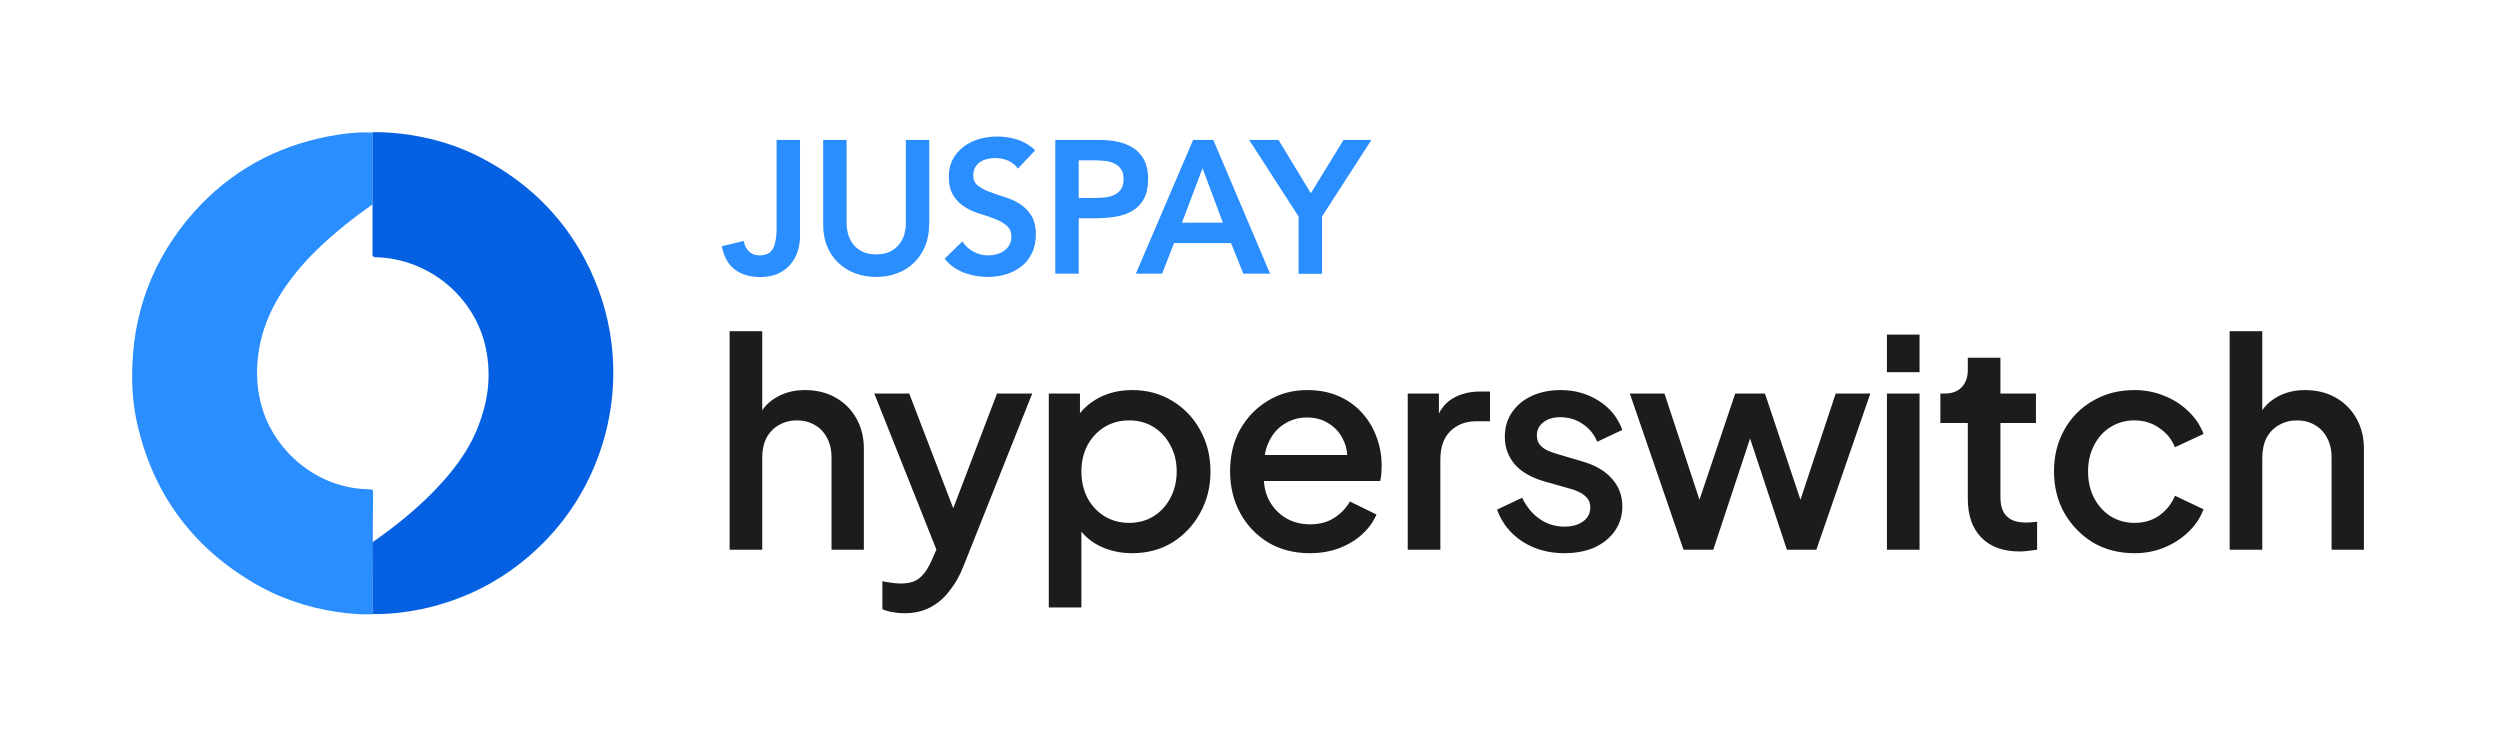
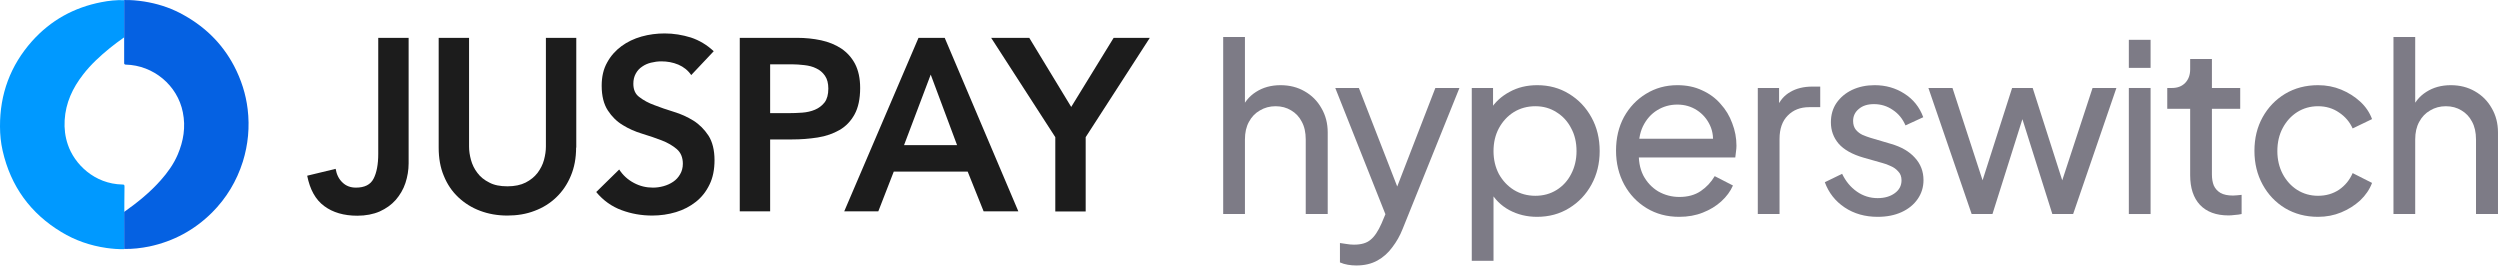
- <svg xmlns="http://www.w3.org/2000/svg" width="730" height="218" viewBox="0 0 730 218" fill="none">
-   <path fill-rule="evenodd" clip-rule="evenodd" d="M108.765 179.394C105.392 179.488 102.113 179.206 98.74 178.737C89.652 177.423 81.126 174.513 73.255 169.726C55.829 159.214 44.679 143.915 40.088 123.829C39.057 119.324 38.589 114.725 38.589 110.125C38.495 91.729 44.492 75.585 56.672 61.882C67.259 50.055 80.376 42.828 95.836 39.825C100.146 38.98 104.455 38.511 108.765 38.698C108.765 45.738 108.765 52.683 108.765 59.723C108.578 59.817 108.391 59.911 108.203 60.098C105.673 61.882 103.144 63.759 100.708 65.73C95.18 70.235 89.933 75.022 85.529 80.747C79.627 88.35 75.692 96.704 75.129 106.559C74.848 111.252 75.41 115.851 76.91 120.262C80.564 131.244 91.9 142.601 107.828 142.882C108.765 142.882 108.953 143.07 108.953 144.103C108.859 148.889 108.859 158.463 108.859 158.463C108.859 158.463 108.859 159.026 108.859 159.308C108.765 165.972 108.765 172.636 108.765 179.394Z" fill="#2B8EFF" />
-   <path fill-rule="evenodd" clip-rule="evenodd" d="M108.764 59.628C108.764 59.628 108.764 45.643 108.764 38.603C112.605 38.509 116.353 38.885 120.101 39.448C127.128 40.574 133.874 42.639 140.245 45.924C153.456 52.776 163.856 62.537 170.883 75.865C174.911 83.562 177.535 91.728 178.565 100.269C179.784 110.312 178.847 120.261 175.848 129.929C172.382 140.91 166.573 150.578 158.421 158.744C148.49 168.599 136.685 174.981 123.005 177.891C118.321 178.829 113.542 179.393 108.764 179.299C108.764 172.541 108.764 165.877 108.764 159.119C108.764 158.837 108.764 158.368 108.764 158.368C108.764 158.368 109.045 158.18 109.139 158.087C116.447 152.924 123.38 147.293 129.376 140.535C133.312 136.123 136.685 131.43 139.027 125.987C142.306 118.29 143.618 110.406 141.931 102.052C138.933 86.847 125.348 75.49 109.701 75.115C108.67 75.115 108.764 74.27 108.764 74.27V59.628Z" fill="#0561E2" />
-   <path d="M213.044 160.521V96.701H222.571V123.848L221.053 122.668C222.177 119.801 223.976 117.637 226.449 116.176C228.922 114.659 231.788 113.9 235.048 113.9C238.42 113.9 241.399 114.63 243.984 116.092C246.57 117.553 248.593 119.576 250.055 122.162C251.516 124.747 252.247 127.698 252.247 131.014V160.521H242.804V133.628C242.804 131.323 242.355 129.384 241.455 127.81C240.612 126.18 239.432 124.944 237.914 124.101C236.397 123.202 234.655 122.752 232.687 122.752C230.776 122.752 229.034 123.202 227.46 124.101C225.943 124.944 224.734 126.18 223.835 127.81C222.992 129.44 222.571 131.379 222.571 133.628V160.521H213.044ZM263.98 179.069C262.856 179.069 261.732 178.957 260.607 178.732C259.54 178.563 258.556 178.282 257.657 177.889V169.711C258.331 169.88 259.146 170.02 260.102 170.132C261.057 170.301 261.984 170.385 262.884 170.385C265.525 170.385 267.464 169.795 268.701 168.615C269.994 167.491 271.146 165.749 272.157 163.388L275.193 156.475L275.024 164.484L255.296 114.911H265.497L280.082 152.934H276.626L291.127 114.911H301.412L281.263 165.496C280.195 168.193 278.846 170.554 277.216 172.577C275.642 174.657 273.759 176.259 271.567 177.383C269.432 178.507 266.902 179.069 263.98 179.069ZM306.246 177.383V114.911H315.351V124.354L314.255 122.162C315.941 119.576 318.189 117.553 321 116.092C323.81 114.63 327.013 113.9 330.61 113.9C334.938 113.9 338.816 114.94 342.245 117.019C345.73 119.099 348.455 121.937 350.423 125.534C352.446 129.131 353.458 133.178 353.458 137.674C353.458 142.171 352.446 146.217 350.423 149.815C348.455 153.412 345.758 156.278 342.329 158.414C338.901 160.493 334.994 161.533 330.61 161.533C327.07 161.533 323.838 160.803 320.915 159.341C318.049 157.88 315.829 155.772 314.255 153.018L315.772 151.248V177.383H306.246ZM329.683 152.681C332.381 152.681 334.77 152.035 336.849 150.742C338.929 149.449 340.559 147.679 341.739 145.431C342.976 143.126 343.594 140.541 343.594 137.674C343.594 134.808 342.976 132.251 341.739 130.002C340.559 127.754 338.929 125.984 336.849 124.691C334.77 123.398 332.381 122.752 329.683 122.752C327.041 122.752 324.653 123.398 322.517 124.691C320.437 125.984 318.779 127.754 317.543 130.002C316.363 132.251 315.772 134.808 315.772 137.674C315.772 140.541 316.363 143.126 317.543 145.431C318.779 147.679 320.437 149.449 322.517 150.742C324.653 152.035 327.041 152.681 329.683 152.681ZM382.453 161.533C377.9 161.533 373.853 160.493 370.312 158.414C366.828 156.278 364.102 153.412 362.135 149.815C360.168 146.161 359.184 142.086 359.184 137.59C359.184 132.981 360.168 128.906 362.135 125.365C364.158 121.825 366.856 119.042 370.228 117.019C373.6 114.94 377.422 113.9 381.694 113.9C385.122 113.9 388.186 114.49 390.883 115.67C393.581 116.85 395.857 118.48 397.712 120.56C399.567 122.583 400.972 124.916 401.928 127.557C402.939 130.199 403.445 133.009 403.445 135.988C403.445 136.719 403.417 137.478 403.361 138.264C403.305 139.051 403.192 139.782 403.024 140.456H366.687V132.869H397.628L393.075 136.325C393.637 133.571 393.441 131.126 392.485 128.991C391.586 126.799 390.181 125.084 388.27 123.848C386.415 122.555 384.223 121.909 381.694 121.909C379.165 121.909 376.917 122.555 374.949 123.848C372.982 125.084 371.465 126.883 370.397 129.244C369.329 131.548 368.907 134.358 369.132 137.674C368.851 140.766 369.273 143.463 370.397 145.768C371.577 148.072 373.207 149.871 375.287 151.163C377.422 152.456 379.839 153.102 382.537 153.102C385.291 153.102 387.623 152.484 389.534 151.248C391.502 150.011 393.047 148.409 394.171 146.442L401.928 150.236C401.028 152.372 399.623 154.311 397.712 156.053C395.857 157.739 393.609 159.088 390.968 160.1C388.382 161.055 385.544 161.533 382.453 161.533ZM411.056 160.521V114.911H420.162V124.101L419.318 122.752C420.33 119.773 421.96 117.637 424.208 116.345C426.456 114.996 429.154 114.321 432.302 114.321H435.084V123.005H431.121C427.974 123.005 425.417 123.988 423.45 125.956C421.539 127.867 420.583 130.621 420.583 134.218V160.521H411.056ZM456.776 161.533C452.111 161.533 448.009 160.381 444.468 158.077C440.983 155.772 438.538 152.681 437.133 148.803L444.468 145.346C445.704 147.932 447.39 149.983 449.526 151.501C451.718 153.018 454.135 153.777 456.776 153.777C459.025 153.777 460.851 153.271 462.256 152.259C463.662 151.248 464.364 149.871 464.364 148.128C464.364 147.004 464.055 146.105 463.437 145.431C462.818 144.7 462.032 144.11 461.076 143.66C460.177 143.21 459.249 142.873 458.294 142.648L451.128 140.625C447.194 139.501 444.243 137.815 442.276 135.567C440.365 133.262 439.409 130.593 439.409 127.557C439.409 124.803 440.112 122.415 441.517 120.391C442.922 118.312 444.861 116.71 447.334 115.586C449.807 114.462 452.589 113.9 455.68 113.9C459.84 113.9 463.549 114.94 466.809 117.019C470.069 119.042 472.373 121.881 473.722 125.534L466.387 128.991C465.488 126.799 464.055 125.056 462.088 123.764C460.177 122.471 458.013 121.825 455.596 121.825C453.517 121.825 451.859 122.33 450.622 123.342C449.386 124.298 448.767 125.562 448.767 127.136C448.767 128.204 449.048 129.103 449.61 129.834C450.172 130.508 450.903 131.07 451.802 131.52C452.702 131.913 453.629 132.251 454.584 132.532L462.003 134.724C465.769 135.791 468.664 137.478 470.687 139.782C472.71 142.03 473.722 144.728 473.722 147.875C473.722 150.573 472.991 152.962 471.53 155.042C470.125 157.065 468.158 158.667 465.629 159.847C463.099 160.971 460.149 161.533 456.776 161.533ZM491.591 160.521L475.91 114.911H486.027L497.999 151.248H494.458L506.682 114.911H515.366L527.506 151.248H523.965L536.021 114.911H546.138L530.372 160.521H521.773L509.464 123.342H512.584L500.275 160.521H491.591ZM550.983 160.521V114.911H560.51V160.521H550.983ZM550.983 108.673V97.713H560.51V108.673H550.983ZM589.69 161.027C584.912 161.027 581.203 159.678 578.561 156.981C575.919 154.283 574.599 150.489 574.599 145.599V123.511H566.59V114.911H567.854C569.99 114.911 571.648 114.293 572.828 113.057C574.009 111.82 574.599 110.134 574.599 107.998V104.457H584.125V114.911H594.495V123.511H584.125V145.178C584.125 146.751 584.378 148.1 584.884 149.224C585.39 150.292 586.205 151.135 587.329 151.754C588.453 152.316 589.914 152.597 591.713 152.597C592.163 152.597 592.668 152.569 593.23 152.512C593.793 152.456 594.326 152.4 594.832 152.344V160.521C594.045 160.634 593.174 160.746 592.219 160.859C591.263 160.971 590.42 161.027 589.69 161.027ZM623.287 161.533C618.734 161.533 614.687 160.493 611.146 158.414C607.662 156.278 604.88 153.412 602.8 149.815C600.777 146.217 599.765 142.143 599.765 137.59C599.765 133.094 600.777 129.047 602.8 125.45C604.823 121.853 607.606 119.042 611.146 117.019C614.687 114.94 618.734 113.9 623.287 113.9C626.378 113.9 629.272 114.462 631.97 115.586C634.668 116.654 637.001 118.143 638.968 120.054C640.991 121.965 642.48 124.185 643.436 126.714L635.09 130.593C634.134 128.232 632.588 126.349 630.453 124.944C628.373 123.483 625.984 122.752 623.287 122.752C620.701 122.752 618.369 123.398 616.289 124.691C614.266 125.928 612.664 127.698 611.484 130.002C610.303 132.251 609.713 134.808 609.713 137.674C609.713 140.541 610.303 143.126 611.484 145.431C612.664 147.679 614.266 149.449 616.289 150.742C618.369 152.035 620.701 152.681 623.287 152.681C626.041 152.681 628.429 151.978 630.453 150.573C632.532 149.112 634.078 147.173 635.09 144.756L643.436 148.719C642.537 151.135 641.075 153.327 639.052 155.294C637.085 157.205 634.752 158.723 632.055 159.847C629.357 160.971 626.434 161.533 623.287 161.533ZM651.061 160.521V96.701H660.588V123.848L659.07 122.668C660.194 119.801 661.993 117.637 664.466 116.176C666.939 114.659 669.805 113.9 673.065 113.9C676.437 113.9 679.416 114.63 682.002 116.092C684.587 117.553 686.611 119.576 688.072 122.162C689.533 124.747 690.264 127.698 690.264 131.014V160.521H680.821V133.628C680.821 131.323 680.372 129.384 679.473 127.81C678.629 126.18 677.449 124.944 675.932 124.101C674.414 123.202 672.672 122.752 670.705 122.752C668.794 122.752 667.051 123.202 665.478 124.101C663.96 124.944 662.752 126.18 661.852 127.81C661.009 129.44 660.588 131.379 660.588 133.628V160.521H651.061Z" fill="#1C1C1C" />
-   <path d="M233.604 69.098C233.604 70.643 233.35 72.113 232.88 73.547C232.409 74.981 231.649 76.232 230.709 77.335C229.732 78.438 228.537 79.284 227.09 79.946C225.642 80.571 223.942 80.902 222.06 80.902C219.02 80.902 216.523 80.166 214.605 78.732C212.651 77.298 211.385 75.018 210.77 71.893L217.175 70.348C217.392 71.635 217.898 72.665 218.731 73.437C219.527 74.209 220.54 74.577 221.734 74.577C223.688 74.577 225.027 73.915 225.715 72.555C226.402 71.231 226.764 69.356 226.764 67.002V40.858H233.604V69.098V69.098Z" fill="#2B8EFF" />
-   <path d="M271.307 65.568C271.307 67.922 270.909 70.054 270.113 71.93C269.317 73.842 268.231 75.423 266.856 76.746C265.481 78.07 263.853 79.1 261.971 79.799C260.089 80.534 258.026 80.865 255.819 80.865C253.612 80.865 251.549 80.497 249.703 79.799C247.822 79.1 246.193 78.07 244.782 76.746C243.371 75.423 242.285 73.805 241.525 71.93C240.729 70.054 240.367 67.922 240.367 65.568V40.858H247.207V65.348C247.207 66.304 247.351 67.296 247.641 68.363C247.93 69.392 248.401 70.385 249.088 71.268C249.74 72.15 250.644 72.886 251.766 73.437C252.852 74.025 254.227 74.283 255.855 74.283C257.484 74.283 258.859 73.989 259.944 73.437C261.03 72.886 261.935 72.15 262.622 71.268C263.274 70.385 263.78 69.429 264.07 68.363C264.359 67.296 264.504 66.304 264.504 65.348V40.858H271.343V65.568H271.307Z" fill="#2B8EFF" />
-   <path d="M297.217 49.241C296.493 48.174 295.516 47.402 294.322 46.887C293.091 46.373 291.825 46.152 290.486 46.152C289.69 46.152 288.93 46.262 288.17 46.446C287.41 46.63 286.759 46.924 286.18 47.329C285.564 47.733 285.094 48.248 284.732 48.91C284.37 49.572 284.189 50.307 284.189 51.19C284.189 52.513 284.624 53.543 285.564 54.205C286.469 54.903 287.591 55.529 288.93 56.007C290.269 56.521 291.716 57.036 293.308 57.514C294.901 57.992 296.348 58.654 297.723 59.5C299.062 60.346 300.184 61.485 301.089 62.846C301.993 64.243 302.464 66.118 302.464 68.398C302.464 70.494 302.102 72.333 301.342 73.877C300.582 75.458 299.569 76.745 298.266 77.775C296.963 78.804 295.48 79.576 293.779 80.091C292.078 80.606 290.269 80.864 288.423 80.864C286.035 80.864 283.719 80.459 281.548 79.65C279.34 78.841 277.422 77.481 275.83 75.569L281.005 70.494C281.837 71.781 282.923 72.774 284.298 73.509C285.673 74.245 287.084 74.576 288.604 74.576C289.4 74.576 290.196 74.465 290.992 74.245C291.789 74.024 292.512 73.693 293.164 73.252C293.815 72.811 294.322 72.259 294.72 71.561C295.118 70.899 295.335 70.09 295.335 69.207C295.335 67.773 294.864 66.67 293.96 65.898C293.055 65.126 291.933 64.464 290.594 63.949C289.255 63.434 287.772 62.919 286.18 62.441C284.587 61.963 283.104 61.301 281.801 60.493C280.462 59.684 279.34 58.581 278.436 57.183C277.531 55.786 277.06 53.947 277.06 51.631C277.06 49.608 277.458 47.88 278.291 46.409C279.087 44.939 280.173 43.725 281.511 42.732C282.814 41.776 284.334 41.041 286.035 40.563C287.736 40.085 289.473 39.864 291.246 39.864C293.272 39.864 295.226 40.195 297.144 40.783C299.026 41.409 300.763 42.438 302.283 43.872L297.217 49.241Z" fill="#2B8EFF" />
-   <path d="M308.185 40.858H321.103C322.949 40.858 324.722 41.042 326.459 41.41C328.16 41.778 329.68 42.403 330.982 43.248C332.285 44.131 333.335 45.271 334.095 46.705C334.854 48.176 335.253 49.977 335.253 52.147C335.253 54.611 334.818 56.596 333.986 58.104C333.154 59.611 332.032 60.788 330.621 61.597C329.209 62.406 327.581 62.994 325.699 63.288C323.817 63.583 321.899 63.73 319.873 63.73H314.988V79.909H308.148V40.858H308.185ZM319.149 57.81C320.126 57.81 321.14 57.773 322.189 57.699C323.238 57.626 324.215 57.405 325.084 57.038C325.952 56.67 326.676 56.118 327.255 55.383C327.798 54.647 328.087 53.618 328.087 52.294C328.087 51.081 327.834 50.125 327.328 49.389C326.821 48.654 326.17 48.102 325.373 47.734C324.577 47.33 323.673 47.109 322.696 46.999C321.719 46.889 320.778 46.815 319.873 46.815H314.988V57.81H319.149Z" fill="#2B8EFF" />
-   <path d="M348.39 40.857H354.289L370.862 79.908H363.046L359.464 70.973H342.817L339.344 79.908H331.672L348.39 40.857ZM357.075 65.016L351.14 49.131L345.133 65.016H357.075Z" fill="#2B8EFF" />
-   <path d="M379.183 63.214L364.744 40.857H373.32L382.765 56.411L392.319 40.857H400.461L386.022 63.214V79.945H379.183V63.214V63.214Z" fill="#2B8EFF" />
+ <svg xmlns="http://www.w3.org/2000/svg" width="545" height="58" viewBox="0 0 545 58" fill="none">
+   <path fill-rule="evenodd" clip-rule="evenodd" d="M27.067 54.308C25.766 54.344 24.502 54.236 23.201 54.054C19.695 53.548 16.407 52.425 13.371 50.579C6.65 46.525 2.349 40.624 0.579 32.877C0.181 31.139 0 29.365 0 27.591C-0.036 20.496 2.277 14.269 6.975 8.984C11.059 4.422 16.118 1.635 22.08 0.476C23.743 0.15 25.405 -0.031 27.067 0.042C27.067 2.757 27.067 5.436 27.067 8.151C26.995 8.187 26.923 8.223 26.851 8.296C25.875 8.984 24.899 9.708 23.959 10.468C21.827 12.206 19.804 14.052 18.105 16.26C15.829 19.192 14.311 22.414 14.094 26.216C13.986 28.026 14.202 29.799 14.781 31.501C16.19 35.737 20.563 40.117 26.706 40.225C27.067 40.225 27.14 40.298 27.14 40.696C27.104 42.542 27.104 46.235 27.104 46.235C27.104 46.235 27.104 46.452 27.104 46.561C27.067 49.131 27.067 51.701 27.067 54.308Z" fill="#0099FF" />
+   <path fill-rule="evenodd" clip-rule="evenodd" d="M27.067 8.115C27.067 8.115 27.067 2.721 27.067 0.006C28.548 -0.031 29.994 0.114 31.439 0.331C34.15 0.766 36.752 1.562 39.209 2.829C44.304 5.472 48.315 9.237 51.026 14.377C52.58 17.346 53.592 20.496 53.989 23.79C54.459 27.663 54.097 31.501 52.941 35.23C51.604 39.465 49.363 43.194 46.219 46.343C42.389 50.145 37.836 52.606 32.559 53.729C30.753 54.091 28.91 54.308 27.067 54.272C27.067 51.665 27.067 49.095 27.067 46.488C27.067 46.38 27.067 46.199 27.067 46.199C27.067 46.199 27.175 46.126 27.211 46.09C30.03 44.099 32.704 41.927 35.017 39.32C36.535 37.619 37.836 35.809 38.739 33.709C40.004 30.741 40.51 27.7 39.859 24.478C38.703 18.613 33.463 14.233 27.428 14.088C27.03 14.088 27.067 13.762 27.067 13.762V8.115Z" fill="#0561E2" />
+   <path d="M89.081 35.597C89.081 37.092 88.835 38.516 88.38 39.905C87.924 41.294 87.188 42.504 86.277 43.573C85.331 44.641 84.175 45.46 82.773 46.101C81.371 46.706 79.724 47.026 77.902 47.026C74.959 47.026 72.541 46.314 70.683 44.926C68.791 43.537 67.565 41.329 66.969 38.303L73.171 36.807C73.382 38.053 73.872 39.05 74.678 39.798C75.449 40.546 76.43 40.902 77.587 40.902C79.479 40.902 80.776 40.261 81.442 38.944C82.107 37.662 82.458 35.846 82.458 33.567V8.25H89.081V35.597Z" fill="#1C1C1C" />
+   <path d="M125.593 32.178C125.593 34.457 125.208 36.522 124.437 38.338C123.666 40.19 122.615 41.721 121.283 43.003C119.952 44.285 118.375 45.282 116.553 45.958C114.73 46.67 112.733 46.991 110.595 46.991C108.458 46.991 106.46 46.635 104.673 45.958C102.851 45.282 101.274 44.285 99.907 43.003C98.541 41.721 97.49 40.154 96.754 38.338C95.983 36.522 95.632 34.457 95.632 32.178V8.25H102.255V31.965C102.255 32.89 102.395 33.852 102.676 34.884C102.956 35.881 103.412 36.843 104.077 37.697C104.708 38.552 105.584 39.264 106.671 39.798C107.722 40.368 109.053 40.617 110.63 40.617C112.207 40.617 113.539 40.332 114.59 39.798C115.641 39.264 116.518 38.552 117.183 37.697C117.814 36.843 118.305 35.917 118.585 34.884C118.865 33.852 119.006 32.89 119.006 31.965V8.25H125.629V32.178H125.593Z" fill="#1C1C1C" />
+   <path d="M150.684 16.369C149.983 15.336 149.037 14.588 147.881 14.09C146.689 13.591 145.463 13.377 144.166 13.377C143.395 13.377 142.659 13.484 141.924 13.662C141.188 13.84 140.557 14.125 139.996 14.517C139.4 14.909 138.945 15.407 138.595 16.048C138.244 16.689 138.069 17.401 138.069 18.256C138.069 19.538 138.489 20.535 139.4 21.175C140.277 21.852 141.363 22.457 142.659 22.92C143.956 23.419 145.358 23.917 146.9 24.38C148.441 24.843 149.843 25.484 151.175 26.303C152.471 27.122 153.558 28.226 154.434 29.543C155.31 30.896 155.765 32.712 155.765 34.92C155.765 36.95 155.415 38.73 154.679 40.225C153.943 41.757 152.962 43.003 151.7 44C150.439 44.997 149.002 45.745 147.355 46.243C145.708 46.742 143.956 46.991 142.169 46.991C139.856 46.991 137.613 46.599 135.511 45.816C133.373 45.032 131.516 43.715 129.974 41.863L134.985 36.95C135.791 38.196 136.842 39.157 138.174 39.869C139.506 40.581 140.872 40.902 142.344 40.902C143.115 40.902 143.886 40.795 144.657 40.581C145.428 40.368 146.129 40.047 146.759 39.62C147.39 39.193 147.881 38.659 148.266 37.982C148.652 37.341 148.862 36.558 148.862 35.703C148.862 34.315 148.406 33.246 147.53 32.499C146.654 31.751 145.568 31.11 144.271 30.611C142.975 30.113 141.538 29.614 139.996 29.151C138.454 28.689 137.018 28.048 135.756 27.264C134.46 26.481 133.373 25.413 132.497 24.06C131.621 22.707 131.166 20.926 131.166 18.683C131.166 16.724 131.551 15.051 132.357 13.627C133.128 12.202 134.179 11.027 135.476 10.066C136.737 9.14 138.209 8.428 139.856 7.965C141.503 7.502 143.185 7.289 144.902 7.289C146.865 7.289 148.757 7.609 150.614 8.179C152.436 8.784 154.118 9.781 155.59 11.17L150.684 16.369Z" fill="#1C1C1C" />
+   <path d="M173.813 8.25C175.6 8.25 177.317 8.428 178.999 8.784C180.646 9.14 182.118 9.746 183.379 10.565C184.641 11.419 185.657 12.523 186.393 13.912C187.129 15.336 187.514 17.081 187.514 19.181C187.514 21.567 187.094 23.49 186.288 24.95C185.482 26.41 184.396 27.549 183.029 28.333C181.662 29.116 180.085 29.686 178.263 29.971C176.441 30.255 174.584 30.398 172.621 30.398H167.891V46.065H161.268V8.25H173.813ZM171.92 24.665C172.867 24.665 173.848 24.63 174.864 24.558C175.88 24.487 176.826 24.273 177.667 23.917C178.508 23.561 179.209 23.027 179.77 22.315C180.296 21.603 180.576 20.606 180.576 19.324C180.576 18.149 180.331 17.223 179.84 16.511C179.349 15.799 178.719 15.265 177.948 14.909C177.177 14.517 176.301 14.303 175.355 14.197C174.408 14.09 173.497 14.018 172.621 14.018H167.891V24.665H171.92Z" fill="#1C1C1C" />
+   <path d="M200.234 8.25H205.946L221.995 46.065H214.426L210.957 37.413H194.838L191.474 46.065H184.045L200.234 8.25ZM208.644 31.644L202.897 16.262L197.08 31.644H208.644Z" fill="#1C1C1C" />
+   <path d="M230.055 29.899L216.073 8.25H224.378L233.524 23.312L242.775 8.25H250.66L236.678 29.899V46.101H230.055V29.899Z" fill="#1C1C1C" />
+   <path d="M266.655 46.657V8.068H271.396V24.534L270.53 24.075C271.209 22.342 272.297 20.999 273.792 20.048C275.321 19.062 277.106 18.569 279.145 18.569C281.116 18.569 282.866 19.011 284.395 19.895C285.958 20.778 287.182 22.002 288.065 23.565C288.983 25.128 289.442 26.895 289.442 28.867V46.657H284.65V30.396C284.65 28.867 284.361 27.575 283.783 26.522C283.24 25.468 282.475 24.653 281.489 24.075C280.504 23.463 279.365 23.157 278.074 23.157C276.817 23.157 275.678 23.463 274.659 24.075C273.639 24.653 272.841 25.485 272.263 26.573C271.685 27.626 271.396 28.901 271.396 30.396V46.657H266.655Z" fill="#7D7B86" />
+   <path d="M295.677 57.872C295.065 57.872 294.453 57.821 293.842 57.719C293.23 57.617 292.652 57.447 292.108 57.209V52.978C292.482 53.046 292.941 53.114 293.485 53.182C294.063 53.284 294.623 53.335 295.167 53.335C296.764 53.335 297.971 52.978 298.786 52.265C299.636 51.585 300.435 50.395 301.182 48.696L302.915 44.567L302.813 48.696L291.089 19.181H296.237L305.362 42.63H303.833L312.907 19.181H318.157L305.77 49.92C305.192 51.381 304.445 52.706 303.527 53.896C302.643 55.119 301.556 56.088 300.265 56.801C298.973 57.515 297.444 57.872 295.677 57.872Z" fill="#7D7B86" />
+   <path d="M320.845 56.852V19.181H325.484V25.094L324.873 23.922C325.892 22.291 327.285 20.999 329.053 20.048C330.82 19.062 332.842 18.569 335.119 18.569C337.701 18.569 340.012 19.198 342.051 20.456C344.124 21.713 345.756 23.429 346.945 25.604C348.135 27.745 348.729 30.192 348.729 32.945C348.729 35.629 348.135 38.059 346.945 40.234C345.756 42.409 344.124 44.125 342.051 45.383C340.012 46.64 337.684 47.269 335.068 47.269C332.859 47.269 330.837 46.776 329.002 45.791C327.2 44.805 325.807 43.412 324.822 41.611L325.586 40.795V56.852H320.845ZM334.711 42.681C336.444 42.681 337.99 42.256 339.35 41.407C340.709 40.557 341.763 39.402 342.51 37.94C343.292 36.445 343.683 34.78 343.683 32.945C343.683 31.042 343.292 29.376 342.51 27.949C341.763 26.488 340.709 25.332 339.35 24.483C337.99 23.599 336.444 23.157 334.711 23.157C332.978 23.157 331.414 23.582 330.021 24.432C328.662 25.281 327.574 26.454 326.759 27.949C325.977 29.41 325.586 31.076 325.586 32.945C325.586 34.78 325.977 36.445 326.759 37.94C327.574 39.402 328.662 40.557 330.021 41.407C331.414 42.256 332.978 42.681 334.711 42.681Z" fill="#7D7B86" />
+   <path d="M366.058 47.269C363.408 47.269 361.046 46.64 358.973 45.383C356.9 44.125 355.268 42.409 354.079 40.234C352.89 38.025 352.295 35.561 352.295 32.843C352.295 30.09 352.873 27.643 354.028 25.502C355.217 23.361 356.815 21.679 358.82 20.456C360.859 19.198 363.136 18.569 365.651 18.569C367.69 18.569 369.491 18.943 371.054 19.691C372.651 20.405 373.994 21.39 375.081 22.648C376.203 23.871 377.052 25.281 377.63 26.878C378.242 28.442 378.548 30.073 378.548 31.772C378.548 32.146 378.514 32.571 378.446 33.047C378.412 33.488 378.361 33.913 378.293 34.321H355.761V30.243H375.54L373.297 32.078C373.603 30.311 373.433 28.731 372.787 27.337C372.142 25.944 371.19 24.84 369.933 24.024C368.675 23.208 367.248 22.8 365.651 22.8C364.053 22.8 362.592 23.208 361.267 24.024C359.941 24.84 358.905 26.012 358.157 27.541C357.443 29.037 357.155 30.821 357.29 32.894C357.155 34.899 357.46 36.666 358.208 38.195C358.99 39.691 360.077 40.863 361.471 41.713C362.898 42.528 364.444 42.936 366.109 42.936C367.944 42.936 369.491 42.511 370.748 41.662C372.006 40.812 373.025 39.724 373.807 38.399L377.783 40.438C377.239 41.696 376.39 42.851 375.234 43.904C374.113 44.924 372.77 45.74 371.207 46.351C369.678 46.963 367.961 47.269 366.058 47.269Z" fill="#7D7B86" />
+   <path d="M383.199 46.657V19.181H387.838V24.228L387.329 23.514C387.974 21.951 388.96 20.795 390.285 20.048C391.611 19.266 393.225 18.875 395.128 18.875H396.81V23.361H394.414C392.477 23.361 390.914 23.973 389.724 25.196C388.535 26.386 387.94 28.085 387.94 30.294V46.657H383.199Z" fill="#7D7B86" />
+   <path d="M409.33 47.269C406.578 47.269 404.182 46.589 402.143 45.23C400.104 43.87 398.659 42.035 397.81 39.724L401.582 37.889C402.364 39.521 403.434 40.812 404.793 41.764C406.153 42.715 407.665 43.191 409.33 43.191C410.826 43.191 412.066 42.834 413.052 42.12C414.037 41.407 414.53 40.472 414.53 39.317C414.53 38.501 414.292 37.855 413.816 37.38C413.374 36.87 412.831 36.479 412.185 36.207C411.539 35.901 410.945 35.68 410.401 35.544L406.272 34.372C403.791 33.658 401.973 32.639 400.817 31.313C399.696 29.988 399.135 28.442 399.135 26.675C399.135 25.043 399.543 23.633 400.358 22.444C401.208 21.22 402.347 20.269 403.774 19.589C405.235 18.909 406.866 18.569 408.668 18.569C411.08 18.569 413.238 19.181 415.142 20.405C417.079 21.628 418.455 23.344 419.271 25.553L415.396 27.337C414.785 25.91 413.867 24.788 412.644 23.973C411.42 23.123 410.044 22.698 408.515 22.698C407.121 22.698 406.017 23.055 405.201 23.769C404.386 24.449 403.978 25.315 403.978 26.369C403.978 27.15 404.182 27.796 404.59 28.306C404.997 28.782 405.49 29.155 406.068 29.427C406.646 29.665 407.206 29.869 407.75 30.039L412.236 31.364C414.479 32.01 416.212 33.013 417.435 34.372C418.693 35.731 419.322 37.363 419.322 39.266C419.322 40.795 418.897 42.171 418.047 43.395C417.198 44.618 416.025 45.57 414.53 46.249C413.035 46.929 411.301 47.269 409.33 47.269Z" fill="#7D7B86" />
+   <path d="M429.821 46.657L420.391 19.181H425.641L433.135 42.171L431.3 42.12L438.64 19.181H443.126L450.467 42.12L448.632 42.171L456.176 19.181H461.376L451.945 46.657H447.408L440.17 23.718H441.597L434.358 46.657H429.821Z" fill="#7D7B86" />
+   <path d="M464.086 46.657V19.181H468.827V46.657H464.086ZM464.086 14.797V8.68H468.827V14.797H464.086Z" fill="#7D7B86" />
+   <path d="M485.817 46.963C483.133 46.963 481.06 46.199 479.598 44.669C478.171 43.14 477.457 40.982 477.457 38.195V23.718H472.462V19.181H473.481C474.705 19.181 475.673 18.807 476.387 18.06C477.101 17.312 477.457 16.326 477.457 15.103V12.86H482.198V19.181H488.366V23.718H482.198V38.042C482.198 38.96 482.334 39.758 482.606 40.438C482.912 41.118 483.405 41.662 484.084 42.069C484.764 42.443 485.665 42.63 486.786 42.63C487.024 42.63 487.313 42.613 487.653 42.579C488.026 42.545 488.366 42.511 488.672 42.477V46.657C488.23 46.759 487.738 46.827 487.194 46.861C486.65 46.929 486.191 46.963 485.817 46.963Z" fill="#7D7B86" />
+   <path d="M505.333 47.269C502.648 47.269 500.252 46.64 498.145 45.383C496.072 44.125 494.441 42.409 493.252 40.234C492.062 38.059 491.467 35.612 491.467 32.894C491.467 30.141 492.062 27.694 493.252 25.553C494.441 23.412 496.072 21.713 498.145 20.456C500.252 19.198 502.648 18.569 505.333 18.569C507.134 18.569 508.816 18.892 510.38 19.538C511.943 20.184 513.319 21.05 514.509 22.138C515.698 23.225 516.565 24.5 517.108 25.961L512.877 28C512.232 26.573 511.246 25.417 509.921 24.534C508.595 23.616 507.066 23.157 505.333 23.157C503.668 23.157 502.155 23.582 500.796 24.432C499.471 25.281 498.417 26.437 497.636 27.898C496.854 29.359 496.463 31.042 496.463 32.945C496.463 34.78 496.854 36.445 497.636 37.94C498.417 39.402 499.471 40.557 500.796 41.407C502.155 42.256 503.668 42.681 505.333 42.681C507.066 42.681 508.595 42.239 509.921 41.356C511.246 40.438 512.232 39.232 512.877 37.736L517.108 39.877C516.565 41.305 515.698 42.579 514.509 43.701C513.319 44.788 511.943 45.655 510.38 46.3C508.816 46.946 507.134 47.269 505.333 47.269Z" fill="#7D7B86" />
+   <path d="M521.775 46.657V8.068H526.515V24.534L525.649 24.075C526.329 22.342 527.416 20.999 528.911 20.048C530.441 19.062 532.225 18.569 534.264 18.569C536.235 18.569 537.985 19.011 539.514 19.895C541.078 20.778 542.301 22.002 543.185 23.565C544.102 25.128 544.561 26.895 544.561 28.867V46.657H539.769V30.396C539.769 28.867 539.48 27.575 538.903 26.522C538.359 25.468 537.594 24.653 536.609 24.075C535.623 23.463 534.485 23.157 533.193 23.157C531.936 23.157 530.797 23.463 529.778 24.075C528.758 24.653 527.96 25.485 527.382 26.573C526.804 27.626 526.515 28.901 526.515 30.396V46.657H521.775Z" fill="#7D7B86" />
</svg>
